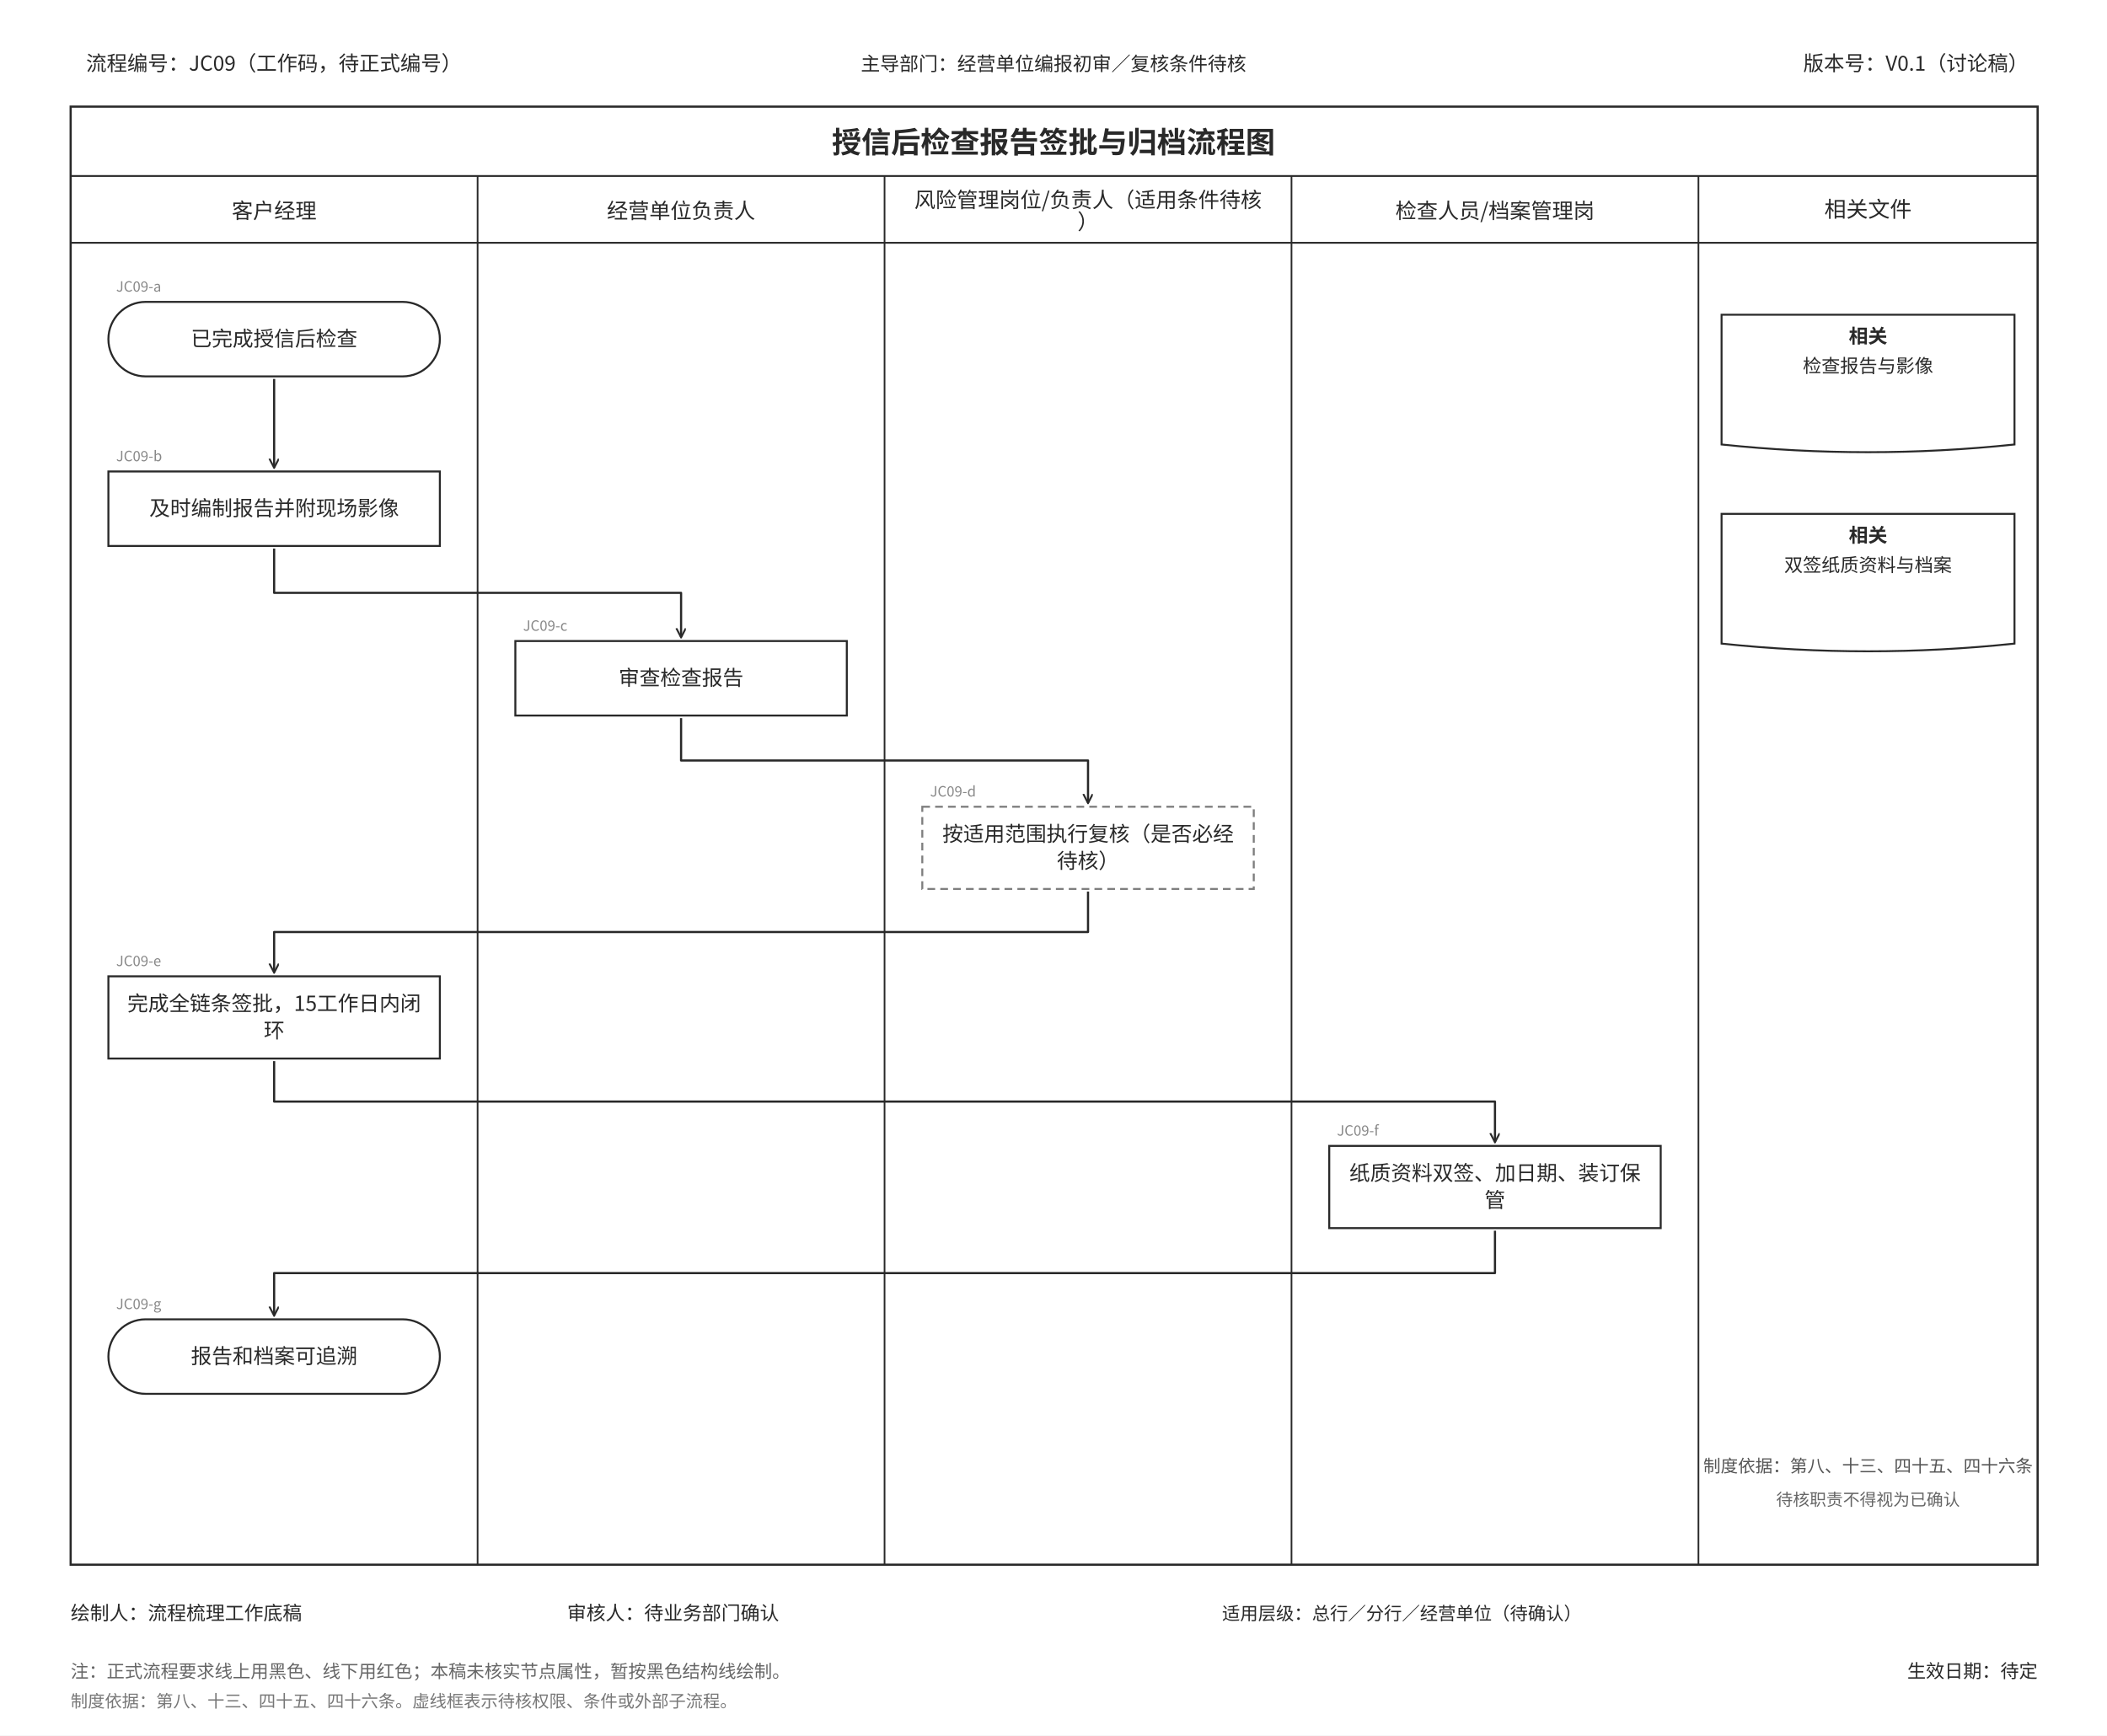
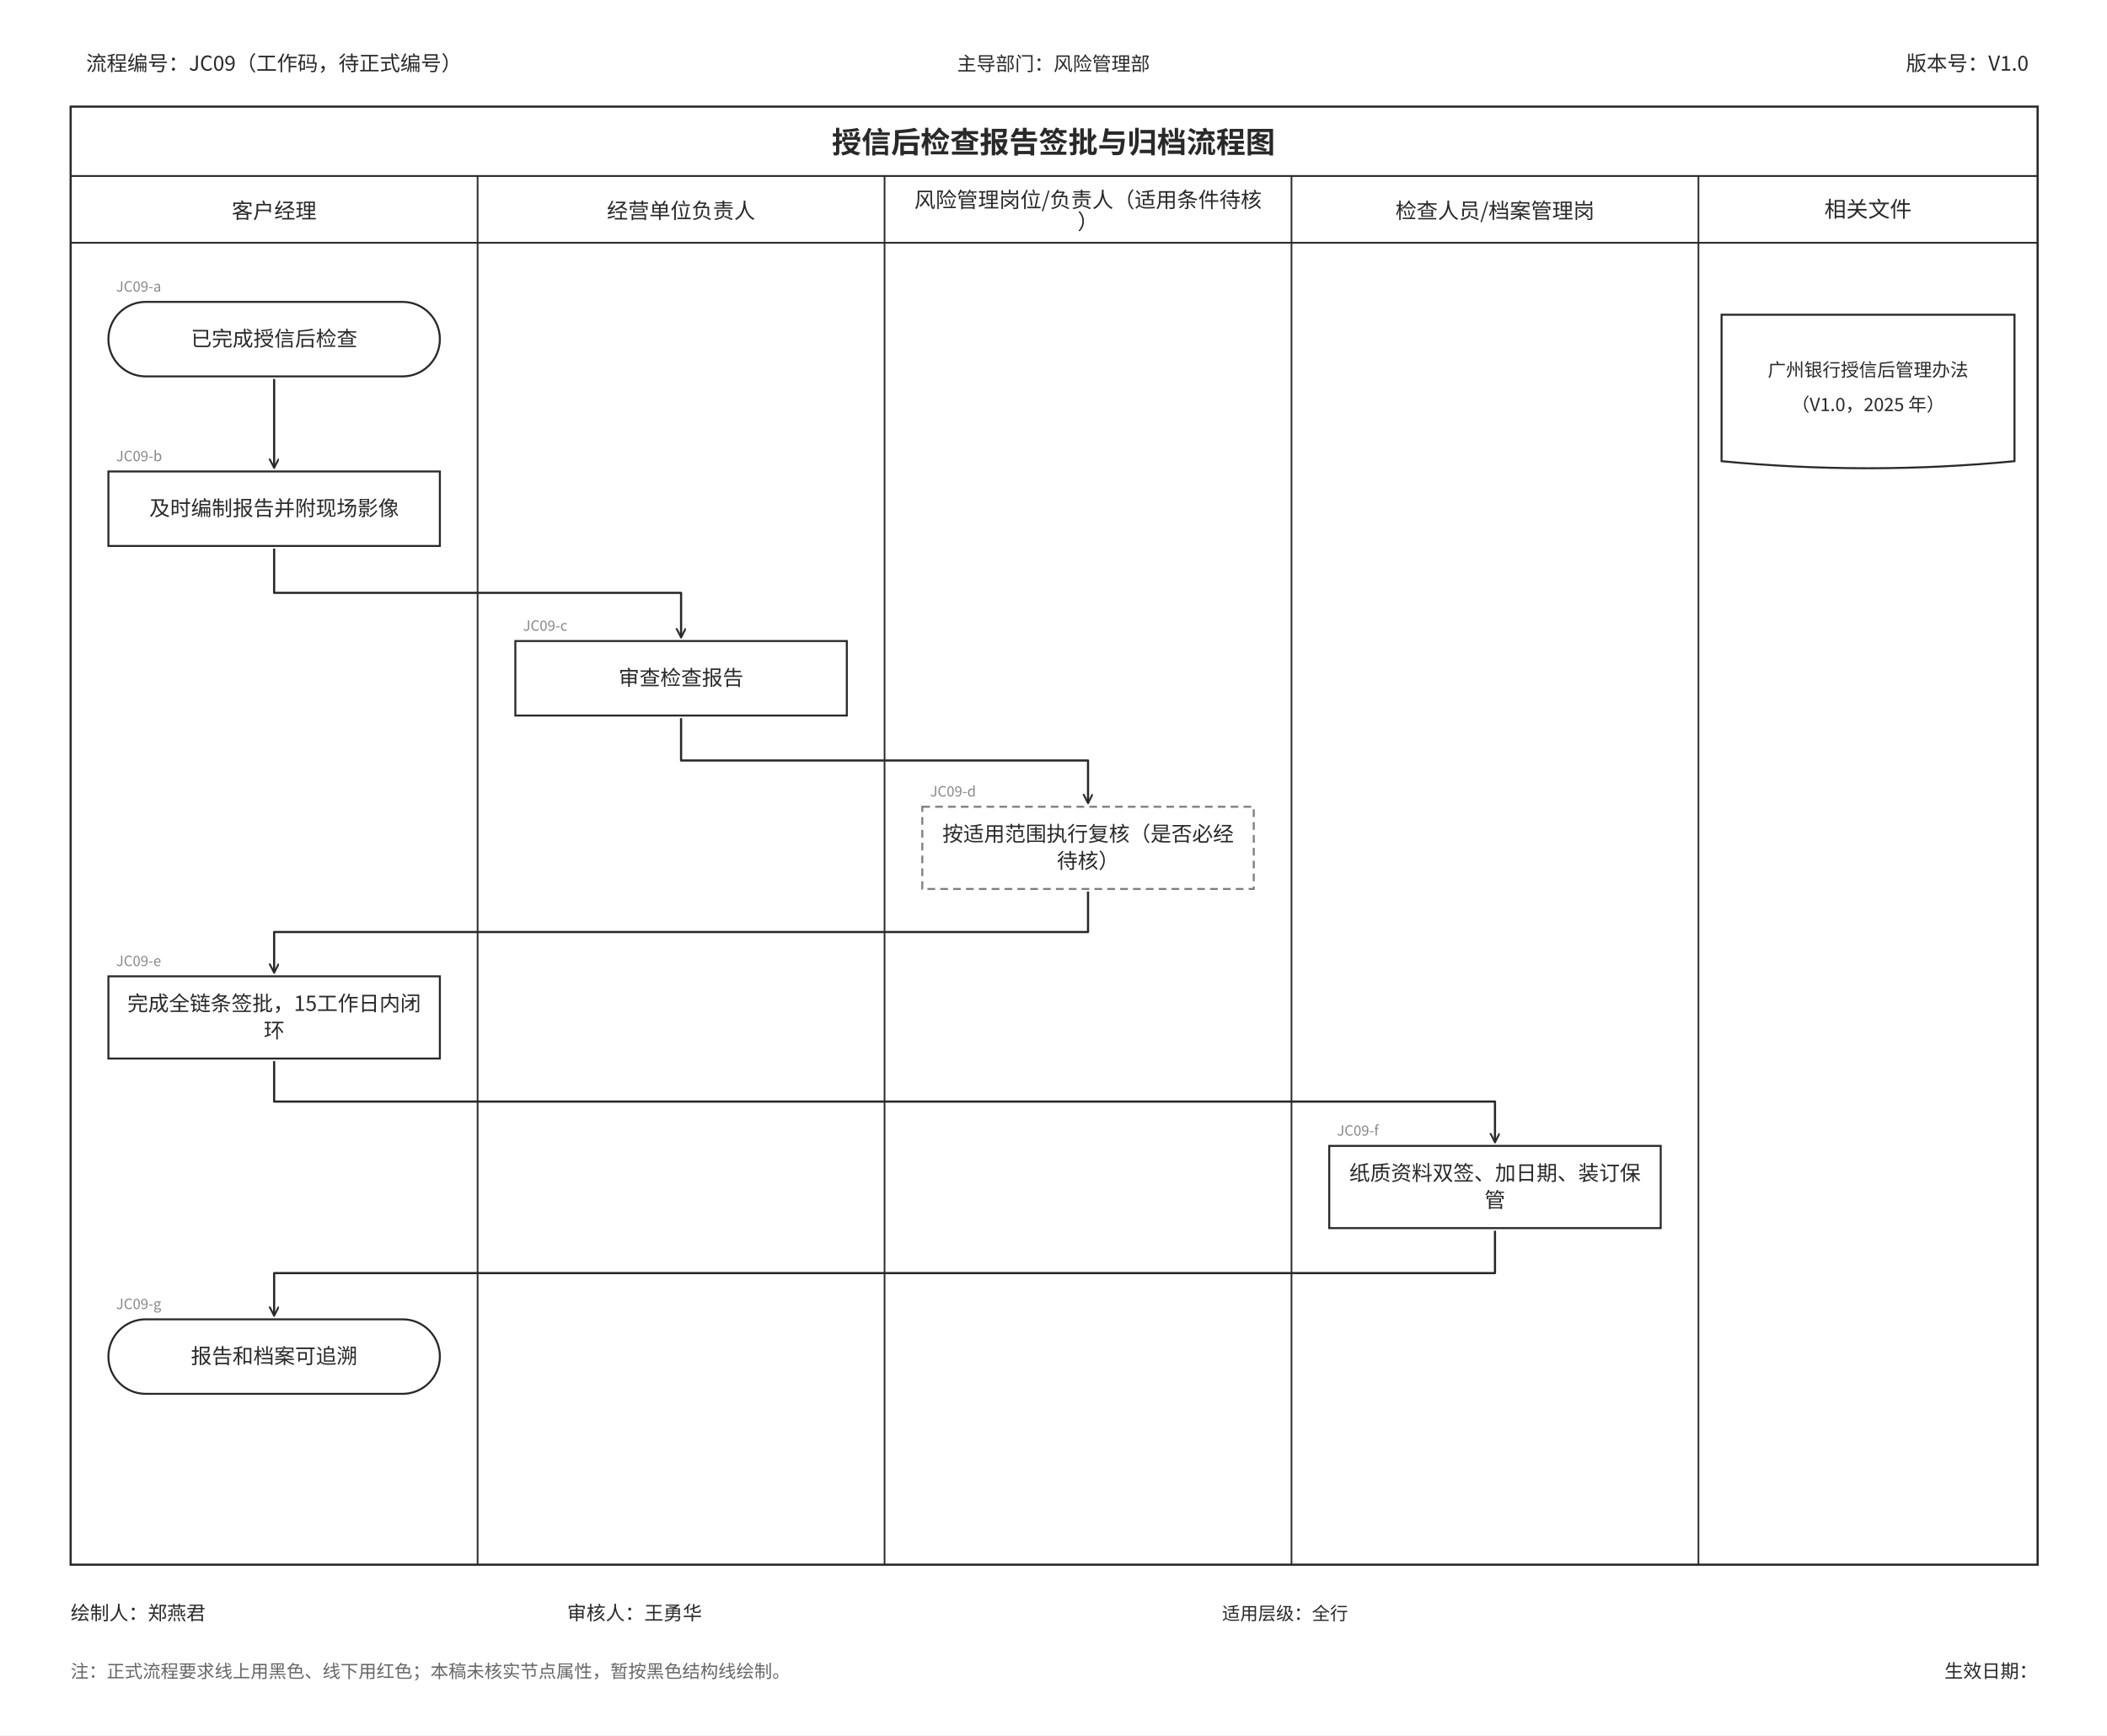
<svg xmlns="http://www.w3.org/2000/svg" width="1640" height="1351" viewBox="0 0 1640 1351">
  <defs>
    <marker id="arr" markerWidth="8" markerHeight="8" refX="7" refY="3.7" orient="auto" markerUnits="userSpaceOnUse">
      <path d="M0 0 L7.2 3.7 L0 7.4" stroke="#292929" stroke-width="1.45" fill="none" />
    </marker>
  </defs>
  <rect width="1640" height="1351" fill="white" />
  <text x="67.0" y="55.0" font-family="Noto Sans CJK SC,Microsoft YaHei,sans-serif" font-size="16" font-weight="400" fill="#292929" text-anchor="start">流程编号：JC09（工作码，待正式编号）</text>
-   <text x="820.0" y="55.0" font-family="Noto Sans CJK SC,Microsoft YaHei,sans-serif" font-size="15" font-weight="400" fill="#292929" text-anchor="middle">主导部门：经营单位编报初审／复核条件待核</text>
-   <text x="1579.0" y="55.0" font-family="Noto Sans CJK SC,Microsoft YaHei,sans-serif" font-size="16" font-weight="400" fill="#292929" text-anchor="end">版本号：V0.1（讨论稿）</text>
+   <text x="820.0" y="55.0" font-family="Noto Sans CJK SC,Microsoft YaHei,sans-serif" font-size="15" font-weight="400" fill="#292929" text-anchor="middle">主导部门：风险管理部</text>
+   <text x="1579.0" y="55.0" font-family="Noto Sans CJK SC,Microsoft YaHei,sans-serif" font-size="16" font-weight="400" fill="#292929" text-anchor="end">版本号：V1.0</text>
  <rect x="55" y="83" width="1531" height="1135" fill="white" stroke="#292929" stroke-width="1.7" />
  <path d="M 55 137 H 1586 M 55 189 H 1586" stroke="#292929" stroke-width="1.4" fill="none" />
  <text x="820.0" y="119.0" font-family="Noto Sans CJK SC,Microsoft YaHei,sans-serif" font-size="23" font-weight="600" fill="#292929" text-anchor="middle">授信后检查报告签批与归档流程图</text>
  <text x="213.4" y="170.0" font-family="Noto Sans CJK SC,Microsoft YaHei,sans-serif" font-size="16.5" font-weight="400" fill="#292929" text-anchor="middle">客户经理</text>
  <line x1="371.75" y1="137" x2="371.75" y2="1218" stroke="#292929" stroke-width="1.3" />
  <text x="530.1" y="170.0" font-family="Noto Sans CJK SC,Microsoft YaHei,sans-serif" font-size="16.5" font-weight="400" fill="#292929" text-anchor="middle">经营单位负责人</text>
  <line x1="688.5" y1="137" x2="688.5" y2="1218" stroke="#292929" stroke-width="1.3" />
  <text x="846.9" y="161.5" font-family="Noto Sans CJK SC,Microsoft YaHei,sans-serif" font-size="16.5" font-weight="400" fill="#292929" text-anchor="middle">风险管理岗位/负责人（适用条件待核</text>
  <text x="846.9" y="178.5" font-family="Noto Sans CJK SC,Microsoft YaHei,sans-serif" font-size="16.5" font-weight="400" fill="#292929" text-anchor="middle">）</text>
  <line x1="1005.25" y1="137" x2="1005.25" y2="1218" stroke="#292929" stroke-width="1.3" />
  <text x="1163.6" y="170.0" font-family="Noto Sans CJK SC,Microsoft YaHei,sans-serif" font-size="16.5" font-weight="400" fill="#292929" text-anchor="middle">检查人员/档案管理岗</text>
  <line x1="1322" y1="137" x2="1322" y2="1218" stroke="#292929" stroke-width="1.3" />
  <text x="1454.0" y="169.0" font-family="Noto Sans CJK SC,Microsoft YaHei,sans-serif" font-size="17" font-weight="400" fill="#292929" text-anchor="middle">相关文件</text>
-   <path d="M 1340 245 L 1568 245 L 1568 346 Q 1454 358 1340 346 Z" fill="white" stroke="#292929" stroke-width="1.5" />
-   <text x="1454.0" y="267.0" font-family="Noto Sans CJK SC,Microsoft YaHei,sans-serif" font-size="15" font-weight="600" fill="#292929" text-anchor="middle">相关</text>
-   <text x="1454.0" y="290.0" font-family="Noto Sans CJK SC,Microsoft YaHei,sans-serif" font-size="14.5" font-weight="400" fill="#292929" text-anchor="middle">检查报告与影像</text>
-   <path d="M 1340 400 L 1568 400 L 1568 501 Q 1454 513 1340 501 Z" fill="white" stroke="#292929" stroke-width="1.5" />
-   <text x="1454.0" y="422.0" font-family="Noto Sans CJK SC,Microsoft YaHei,sans-serif" font-size="15" font-weight="600" fill="#292929" text-anchor="middle">相关</text>
-   <text x="1454.0" y="445.0" font-family="Noto Sans CJK SC,Microsoft YaHei,sans-serif" font-size="14.5" font-weight="400" fill="#292929" text-anchor="middle">双签纸质资料与档案</text>
+   <path d="M 1340.0 245.0 L 1568.0 245.0 L 1568.0 359.0 Q 1454.0 370.0 1340.0 359.0 Z" fill="white" stroke="#292929" stroke-width="1.55" />
+   <text x="1454.0" y="293.0" font-family="Noto Sans CJK SC,Microsoft YaHei,sans-serif" font-size="14.2" font-weight="400" fill="#292929" text-anchor="middle">广州银行授信后管理办法</text>
+   <text x="1454.0" y="320.0" font-family="Noto Sans CJK SC,Microsoft YaHei,sans-serif" font-size="14.2" font-weight="400" fill="#292929" text-anchor="middle">（V1.0，2025 年）</text>
  <path d="M 213.375 295 V 364" fill="none" stroke="#292929" stroke-width="1.7" stroke-linejoin="round" marker-end="url(#arr)" />
  <path d="M 213.375 427 V 461.5 H 530.125 V 496" fill="none" stroke="#292929" stroke-width="1.7" stroke-linejoin="round" marker-end="url(#arr)" />
  <path d="M 530.125 559 V 592 H 846.875 V 625" fill="none" stroke="#292929" stroke-width="1.7" stroke-linejoin="round" marker-end="url(#arr)" />
  <path d="M 846.875 694 V 725.5 H 213.375 V 757" fill="none" stroke="#292929" stroke-width="1.7" stroke-linejoin="round" marker-end="url(#arr)" />
  <path d="M 213.375 826 V 857.5 H 1163.625 V 889" fill="none" stroke="#292929" stroke-width="1.7" stroke-linejoin="round" marker-end="url(#arr)" />
  <path d="M 1163.625 958 V 991 H 213.375 V 1024" fill="none" stroke="#292929" stroke-width="1.7" stroke-linejoin="round" marker-end="url(#arr)" />
  <rect x="84.375" y="235" width="258" height="58" rx="29" fill="white" stroke="#292929" stroke-width="1.55" />
  <text x="213.4" y="269.4" font-family="Noto Sans CJK SC,Microsoft YaHei,sans-serif" font-size="16.2" font-weight="400" fill="#292929" text-anchor="middle">已完成授信后检查</text>
  <text x="90.4" y="227.0" font-family="Noto Sans CJK SC,Microsoft YaHei,sans-serif" font-size="11" font-weight="400" fill="#888" text-anchor="start">JC09-a</text>
  <rect x="84.375" y="367" width="258" height="58" rx="0" fill="white" stroke="#292929" stroke-width="1.55" />
  <text x="213.4" y="401.4" font-family="Noto Sans CJK SC,Microsoft YaHei,sans-serif" font-size="16.2" font-weight="400" fill="#292929" text-anchor="middle">及时编制报告并附现场影像</text>
  <text x="90.4" y="359.0" font-family="Noto Sans CJK SC,Microsoft YaHei,sans-serif" font-size="11" font-weight="400" fill="#888" text-anchor="start">JC09-b</text>
  <rect x="84.375" y="760" width="258" height="64" rx="0" fill="white" stroke="#292929" stroke-width="1.55" />
  <text x="213.4" y="786.9" font-family="Noto Sans CJK SC,Microsoft YaHei,sans-serif" font-size="16.2" font-weight="400" fill="#292929" text-anchor="middle">完成全链条签批，15工作日内闭</text>
  <text x="213.4" y="807.9" font-family="Noto Sans CJK SC,Microsoft YaHei,sans-serif" font-size="16.2" font-weight="400" fill="#292929" text-anchor="middle">环</text>
  <text x="90.4" y="752.0" font-family="Noto Sans CJK SC,Microsoft YaHei,sans-serif" font-size="11" font-weight="400" fill="#888" text-anchor="start">JC09-e</text>
  <rect x="84.375" y="1027" width="258" height="58" rx="29" fill="white" stroke="#292929" stroke-width="1.55" />
  <text x="213.4" y="1061.4" font-family="Noto Sans CJK SC,Microsoft YaHei,sans-serif" font-size="16.2" font-weight="400" fill="#292929" text-anchor="middle">报告和档案可追溯</text>
  <text x="90.4" y="1019.0" font-family="Noto Sans CJK SC,Microsoft YaHei,sans-serif" font-size="11" font-weight="400" fill="#888" text-anchor="start">JC09-g</text>
  <rect x="401.125" y="499" width="258" height="58" rx="0" fill="white" stroke="#292929" stroke-width="1.55" />
  <text x="530.1" y="533.4" font-family="Noto Sans CJK SC,Microsoft YaHei,sans-serif" font-size="16.2" font-weight="400" fill="#292929" text-anchor="middle">审查检查报告</text>
  <text x="407.1" y="491.0" font-family="Noto Sans CJK SC,Microsoft YaHei,sans-serif" font-size="11" font-weight="400" fill="#888" text-anchor="start">JC09-c</text>
  <rect x="717.875" y="628" width="258" height="64" rx="0" fill="white" stroke="#7e7e7e" stroke-width="1.55" stroke-dasharray="6 4" />
  <text x="846.9" y="654.9" font-family="Noto Sans CJK SC,Microsoft YaHei,sans-serif" font-size="16.2" font-weight="400" fill="#292929" text-anchor="middle">按适用范围执行复核（是否必经</text>
  <text x="846.9" y="675.9" font-family="Noto Sans CJK SC,Microsoft YaHei,sans-serif" font-size="16.2" font-weight="400" fill="#292929" text-anchor="middle">待核）</text>
  <text x="723.9" y="620.0" font-family="Noto Sans CJK SC,Microsoft YaHei,sans-serif" font-size="11" font-weight="400" fill="#888" text-anchor="start">JC09-d</text>
  <rect x="1034.625" y="892" width="258" height="64" rx="0" fill="white" stroke="#292929" stroke-width="1.55" />
  <text x="1163.6" y="918.9" font-family="Noto Sans CJK SC,Microsoft YaHei,sans-serif" font-size="16.2" font-weight="400" fill="#292929" text-anchor="middle">纸质资料双签、加日期、装订保</text>
  <text x="1163.6" y="939.9" font-family="Noto Sans CJK SC,Microsoft YaHei,sans-serif" font-size="16.2" font-weight="400" fill="#292929" text-anchor="middle">管</text>
  <text x="1040.6" y="884.0" font-family="Noto Sans CJK SC,Microsoft YaHei,sans-serif" font-size="11" font-weight="400" fill="#888" text-anchor="start">JC09-f</text>
-   <text x="1454.0" y="1146.0" font-family="Noto Sans CJK SC,Microsoft YaHei,sans-serif" font-size="13.5" font-weight="400" fill="#555" text-anchor="middle">制度依据：第八、十三、四十五、四十六条</text>
-   <text x="1454.0" y="1172.0" font-family="Noto Sans CJK SC,Microsoft YaHei,sans-serif" font-size="13" font-weight="400" fill="#666" text-anchor="middle">待核职责不得视为已确认</text>
-   <text x="55.0" y="1261.0" font-family="Noto Sans CJK SC,Microsoft YaHei,sans-serif" font-size="15" font-weight="400" fill="#292929" text-anchor="start">绘制人：流程梳理工作底稿</text>
-   <text x="441.4" y="1261.0" font-family="Noto Sans CJK SC,Microsoft YaHei,sans-serif" font-size="15" font-weight="400" fill="#292929" text-anchor="start">审核人：待业务部门确认</text>
-   <text x="951.2" y="1261.0" font-family="Noto Sans CJK SC,Microsoft YaHei,sans-serif" font-size="14" font-weight="400" fill="#292929" text-anchor="start">适用层级：总行／分行／经营单位（待确认）</text>
+   <text x="55.0" y="1261.0" font-family="Noto Sans CJK SC,Microsoft YaHei,sans-serif" font-size="15" font-weight="400" fill="#292929" text-anchor="start">绘制人：郑燕君</text>
+   <text x="441.4" y="1261.0" font-family="Noto Sans CJK SC,Microsoft YaHei,sans-serif" font-size="15" font-weight="400" fill="#292929" text-anchor="start">审核人：王勇华</text>
+   <text x="951.2" y="1261.0" font-family="Noto Sans CJK SC,Microsoft YaHei,sans-serif" font-size="14" font-weight="400" fill="#292929" text-anchor="start">适用层级：全行</text>
  <text x="55.0" y="1306.0" font-family="Noto Sans CJK SC,Microsoft YaHei,sans-serif" font-size="14" font-weight="400" fill="#666" text-anchor="start">注：正式流程要求线上用黑色、线下用红色；本稿未核实节点属性，暂按黑色结构线绘制。</text>
-   <text x="1586.0" y="1306.0" font-family="Noto Sans CJK SC,Microsoft YaHei,sans-serif" font-size="14.5" font-weight="400" fill="#292929" text-anchor="end">生效日期：待定</text>
-   <text x="55.0" y="1329.0" font-family="Noto Sans CJK SC,Microsoft YaHei,sans-serif" font-size="13.3" font-weight="400" fill="#777" text-anchor="start">制度依据：第八、十三、四十五、四十六条。虚线框表示待核权限、条件或外部子流程。</text>
+   <text x="1586.0" y="1306.0" font-family="Noto Sans CJK SC,Microsoft YaHei,sans-serif" font-size="14.5" font-weight="400" fill="#292929" text-anchor="end">生效日期：</text>
</svg>
